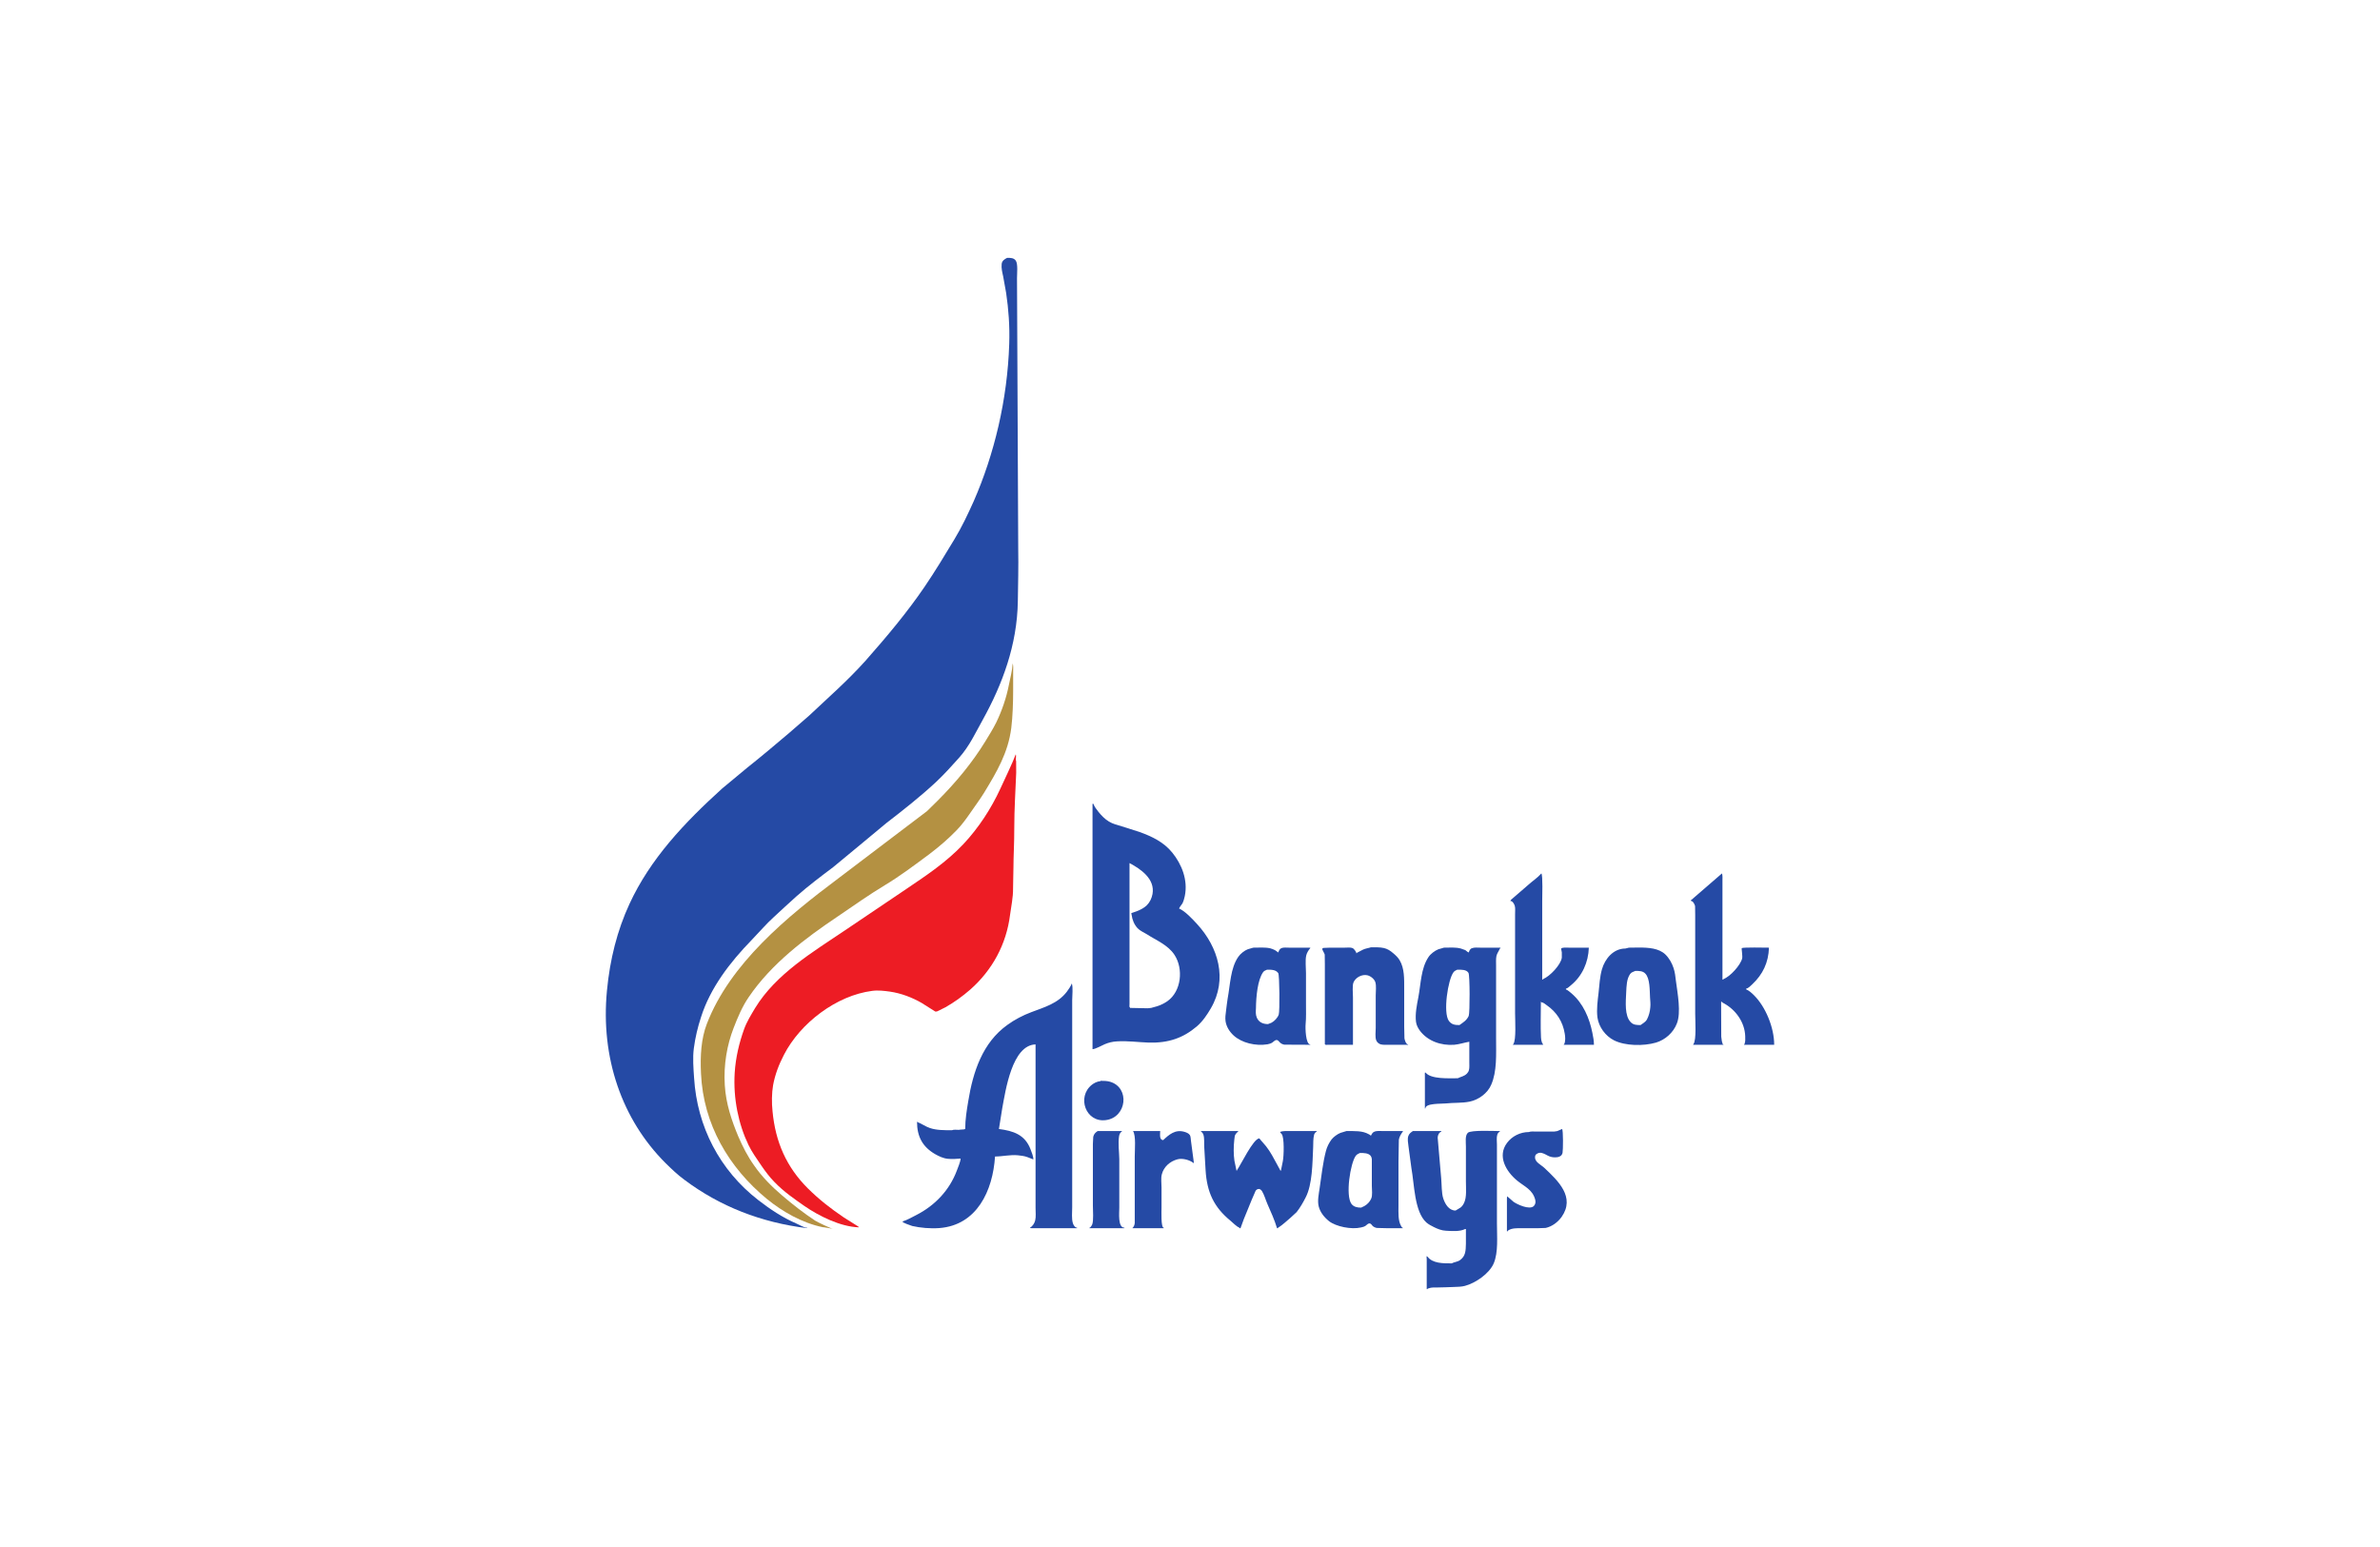
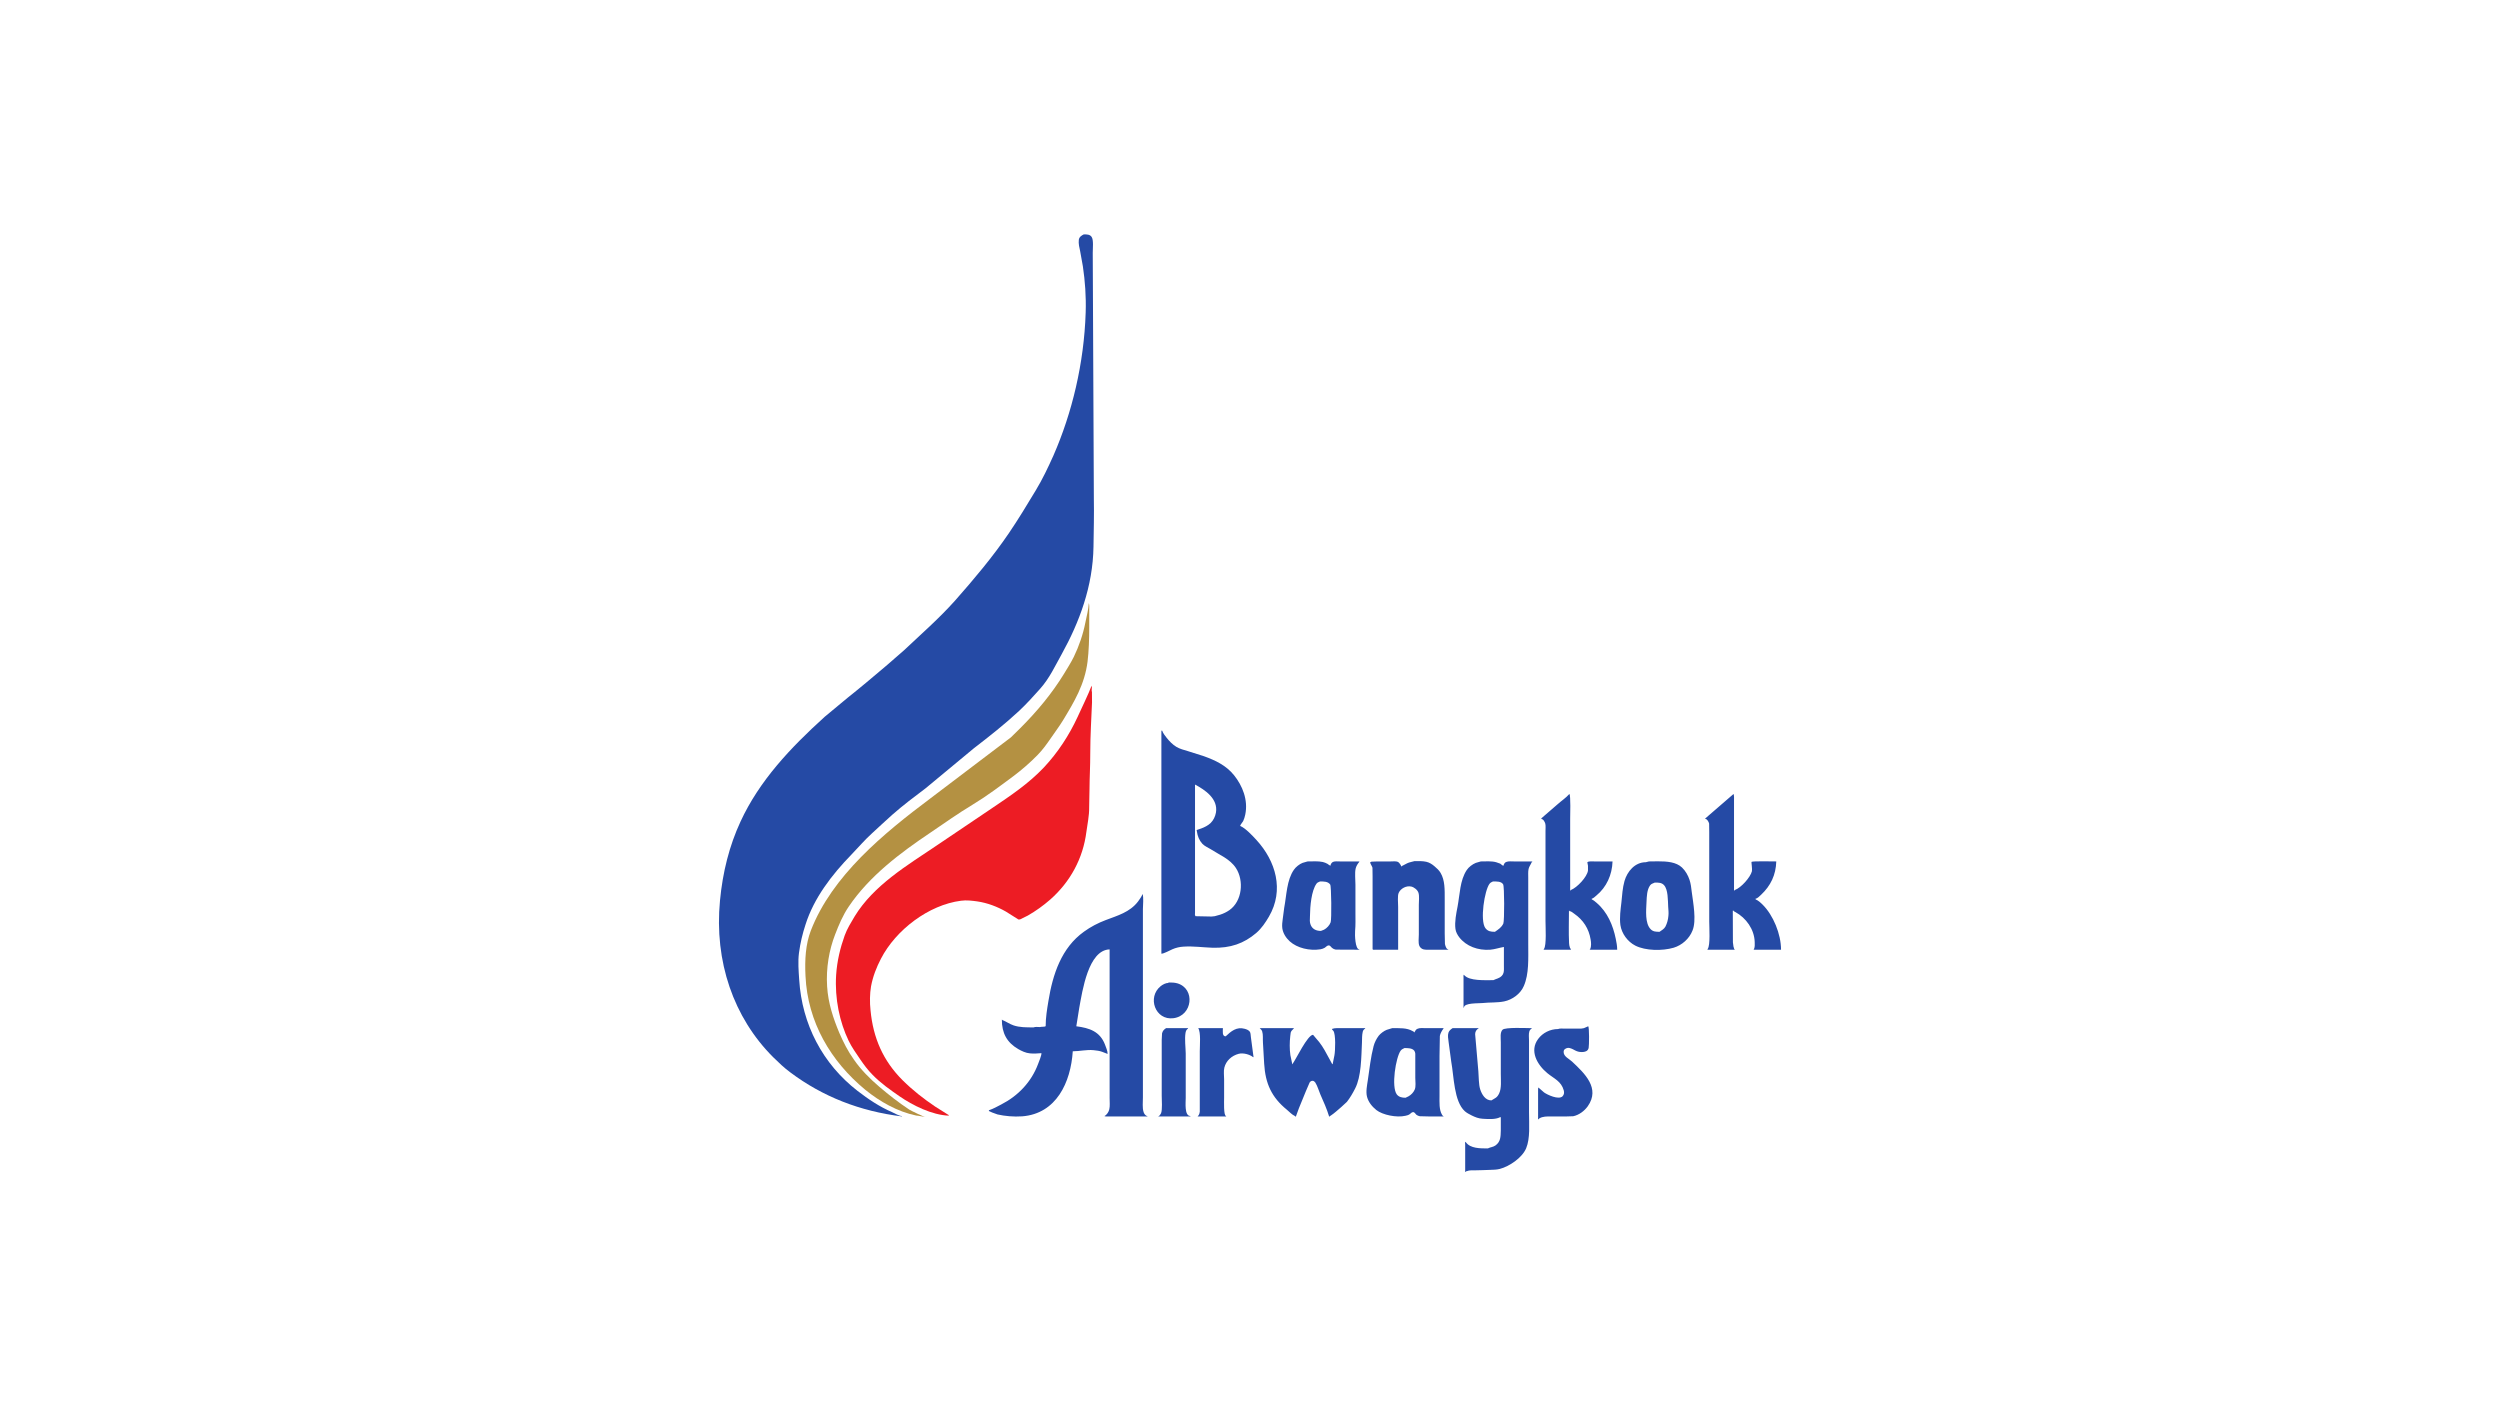
- <svg xmlns="http://www.w3.org/2000/svg" height="650" width="1000" viewBox="-78 -114.752 676.003 688.515">
+ <svg xmlns="http://www.w3.org/2000/svg" height="450" width="800" viewBox="-78 -114.752 676.003 688.515">
  <path d="M216.616 242.994v109.2c1.221 0 4.092-1.617 5.362-2.167 1.648-.734 3.596-1.204 5.525-1.3 4.75-.3 9.469.387 14.083.541 8.823.27 15.41-2.07 21.45-7.204 2.666-2.296 4.562-5.18 6.23-8.016 7.61-13.036 3.298-27.256-6.067-37.484-2.007-2.2-5.428-5.872-8.017-6.933 0-.492 1.181-1.808 1.463-2.33.494-1.012.786-2.095 1.029-3.195 1.512-7.237-1.409-14.218-5.471-19.283-3.926-4.883-9.246-7.33-14.733-9.317-2.589-.859-5.217-1.662-7.854-2.492-1.91-.569-3.953-1.07-5.688-2.112-1.842-1.129-3.345-2.68-4.712-4.388-.844-1.06-1.746-2.198-2.221-3.52zm16.466 26.379c4.886 2.605 11.42 6.956 10.238 13.758-.369 1.959-1.195 3.683-2.6 5.092-1.31 1.215-2.947 2.046-4.604 2.654-.67.241-1.36.463-2.059.704-.32 0-.083.488-.054.758.32 2.326 1.142 4.363 2.654 6.013 1.154 1.225 2.705 1.795 4.063 2.654 4.275 2.779 9.486 4.776 12.404 9.262 4.013 6.156 3.067 16.184-3.196 20.584a17.116 17.116 0 01-4.496 2.22c-.911.242-1.787.518-2.708.759-.475.038-1.018.066-1.57.162-2.609-.096-5.228-.124-7.855-.162v-.217c-.398 0-.217-1.179-.217-1.516v-62.726zm183.3 4.604c-1.745 1.988-4.01 3.424-5.959 5.2-2.56 2.21-5.068 4.437-7.637 6.608v.217h-.217v.217c1.047 0 1.781 1.474 2.004 2.275.272 1.032.09 2.47.109 3.629v44.145c0 2.837.56 11.917-.759 13.596v.217h-.216v.162h13.433c0-.337-.362-.705-.488-.975a7.513 7.513 0 01-.433-2.275c-.262-5.278-.054-10.41-.054-15.87.252 0 .217-.025.217.216.804 0 1.737.812 2.329 1.246 4.479 3.088 7.218 7.368 8.07 12.675.253 1.341.395 3.408-.216 4.604 0 .212.035.217-.217.217v.162h13.434c0-1.891-.356-3.626-.705-5.362-1.328-6.562-4.062-13.054-9.316-17.55-.766-.666-1.526-1.328-2.438-1.734v-.379c.737 0 1.723-1.12 2.275-1.516 4.954-4.063 7.695-10.122 7.909-16.684h-8.83c-1.095 0-2.685-.196-3.412.325-.02.03 0 .026 0 .054h-.108c.135.58.199 1.155.325 1.734v2.329c-.398 3.145-5.317 8.346-8.342 9.533v.217h-.38v-34.83c0-1.92.33-11.574-.378-12.403zm80.383 0c-4.528 3.937-9.084 7.862-13.65 11.808-.262 0-.163.154-.163.434.95 0 1.677 1.57 1.842 2.275.02 1.34.025 2.72.054 4.062v43.929c0 2.808.599 11.7-.758 13.38v.216h-.163v.162h13.488c0-.241 0-.162-.271-.162-.097-.454-.278-.974-.433-1.409-.097-.694-.174-1.382-.271-2.058 0-5.162-.054-10.33-.054-15.491h.379c0 .308.65.55.92.704 5.197 2.865 9.232 8.391 9.426 14.625.048 1.186.101 2.467-.325 3.412 0 .212.045.217-.217.217v.162h13.433c0-7.67-3.824-16.912-8.991-22.046-1.047-1.032-2.168-2.078-3.467-2.6v-.379c.873 0 2.068-1.317 2.708-1.896 4.654-4.37 7.227-9.675 7.421-16.304-1.59 0-11.61-.236-12.133.217-.116.039.43 3.604.216 4.55-.736 3.02-5.345 8.147-8.341 9.208v.217h-.433v-43.983c0-1.062.103-2.391-.217-3.25zm-156.216 32.879c-1.193.396-2.505.504-3.63 1.083-.901.425-1.787.974-2.708 1.409v.162h-.162c0-.579-1.112-2.063-1.625-2.275-.95-.425-2.46-.217-3.575-.217h-6.5c-.94.039-1.882.08-2.871.109-.175.096-.402.184-.596.27-.184.55.957 2.004 1.083 2.709 0 1.495.045 2.96.054 4.387v35.588h.163c0 .308.881.162 1.192.162h11.158v-21.016c0-1.863-.389-5.388.27-6.825.98-2.2 3.8-3.638 6.176-3.088 1.415.338 3.104 1.679 3.52 3.088.495 1.61.163 3.978.163 5.85v14.516c0 1.698-.346 4.014.217 5.471.3.859 1.21 1.639 2.112 1.842 1.173.29 2.586.124 3.846.162h8.233v-.162c-.97 0-1.528-2.033-1.625-2.709-.048-1.736-.108-3.428-.108-5.145v-16.684c0-4.785.129-9.263-2.004-12.891-.67-1.197-1.888-2.337-2.925-3.196-1.26-1.1-2.556-1.918-4.117-2.275-1.784-.405-3.783-.325-5.741-.325zm-48.534.108c-1.284-.009-2.62.054-3.845.054-.825.28-1.643.454-2.438.705-1.435.54-3.333 2.017-4.225 3.358-3.539 5.066-3.574 12.396-4.767 18.687-.242 1.776-.51 3.558-.704 5.363-.203 1.428-.42 3.108-.216 4.604.358 2.47 1.767 4.684 3.629 6.392 3.626 3.3 9.745 4.758 15.058 3.9.746-.155 1.492-.363 2.112-.759.572-.366 1.15-1.137 1.896-1.137.766-.03 1.137.821 1.68 1.246a3.744 3.744 0 001.787.812c3.858.029 7.689.016 11.537.054v-.162c-2.045 0-2.232-7.3-2.058-9.046.272-2.837.163-5.946.163-8.937v-13.759c0-2.412-.396-5.664.108-7.854.223-1.071 1.06-2.45 1.787-3.25v-.217h-9.425c-1.105 0-2.54-.179-3.412.217-.805.338-1.131 1.134-1.354 1.896h-.217v-.217c-.368 0-.818-.53-1.137-.704-.747-.396-1.554-.747-2.33-.92-1.12-.247-2.344-.317-3.629-.326zm84.825 0c-1.287-.015-2.595.054-3.846.054-.804.28-1.584.463-2.437.705-1.6.646-3.492 2.054-4.442 3.52-3.354 5.037-3.342 11.85-4.496 17.93-.63 3.203-1.494 7.433-1.029 10.887.184 1.486.97 2.905 1.842 4.062 3.46 4.458 9.214 6.546 15.166 6.121 2.356-.212 4.497-.987 6.717-1.354v9.046c-.03 1.187.128 2.479-.162 3.52-.136.609-.44 1.118-.867 1.572-1.28 1.302-2.585 1.35-4.117 2.112-4.188 0-11.802.448-14.245-2.437h-.163v-.217c-.368 0-.217 1.179-.217 1.517v14.57h.217c0-2.412 7.146-2.008 9.046-2.22 3.52-.396 7.248-.109 10.67-.813 3.976-.82 7.979-3.708 9.588-7.53 2.598-5.924 2.167-13.429 2.167-20.637V315.09c0-1.457-.119-3.094.162-4.387.262-1.187 1.09-2.176 1.517-3.304.32 0 .27-.1.27-.38h-8.883c-1.221 0-2.71-.179-3.737.217-.882.25-1.269 1.105-1.463 1.896-.445 0-1.173-.778-1.57-1.03-.67-.24-1.316-.482-2.005-.703-1.105-.304-2.396-.418-3.683-.434zm82.875 0c-1.49.003-2.953.054-4.388.054-.523.164-1.012.273-1.516.38-5.43 0-9.126 4.605-10.454 9.208-.96 3.3-1.158 7.063-1.517 10.508-.388 3.397-.982 7.412-.488 11.05.62 4.178 3.532 8.145 7.313 10.075 4.993 2.528 13.148 2.65 18.741 1.03 4.111-1.226 7.712-4.446 9.263-8.45 1.997-4.883.3-13.602-.38-18.85-.222-2.017-.472-4.11-1.083-5.905-.707-2.18-1.957-4.416-3.683-6.066-2.872-2.707-7.337-3.044-11.808-3.034zm-165.425 9.859c2.007 0 3.878-.018 4.984 1.516.572.772.73 17.062.216 18.471-.504 1.428-1.883 2.925-3.25 3.63-.504.211-1.003.383-1.516.595-2.308 0-4.111-.854-4.984-2.87-.591-1.38-.456-2.713-.379-4.334.049-4.854.695-12.451 3.196-15.925.446-.647 1.132-.775 1.733-1.083zm84.663 0c1.783 0 4.072-.117 4.983 1.408.65.917.66 17.872.108 19.175-.92 1.988-2.4 2.847-4.116 4.062-2.075 0-3.482-.22-4.713-1.841-2.676-3.725-.404-18.425 2.058-21.667.485-.646 1.01-.8 1.68-1.137zm79.245.541c1.774 0 3.352-.009 4.496 1.246 2.046 2.171 1.874 7.384 2.058 10.617.087 1.38.283 2.988.109 4.387-.146 1.92-.649 3.716-1.463 5.309-.688 1.254-1.833 1.754-2.87 2.545-1.775 0-3.17-.059-4.334-1.245-2.87-2.876-2.243-9.118-2.058-13.325.135-2.837.21-5.983 1.733-8.125.591-.888 1.457-.955 2.33-1.409zm-250.79 5.58c-.495 1.312-1.407 2.554-2.222 3.683-4.023 5.278-10.058 6.9-15.816 9.1-3.733 1.408-7.404 3.304-10.671 5.687-11.042 7.903-15.284 20.902-17.387 33.908-.67 4.005-1.355 8.12-1.355 12.405h-.162c0 .299-2.257.186-2.654.379-.989 0-2.254-.204-3.088.162-3.587 0-6.827.029-9.804-.975-1.997-.666-3.62-1.92-5.579-2.654v-.162h-.162c0 6.6 2.442 11.166 8.016 14.408 1.726.974 3.654 1.93 5.796 2.112 1.871.184 3.815.018 5.58-.108 0 1.293-1.215 4.108-1.68 5.363-3.267 8.722-9.72 15.525-18.037 19.77-1.92.975-3.9 2.142-6.013 2.817v.38c.553.27 1.107.478 1.68.757.872.31 1.673.651 2.545.921 3.636.82 7.93 1.22 12.08.921 16.713-1.312 23.765-16.604 24.753-31.85 3.335 0 6.78-.88 10.184-.541 1.435.144 2.926.32 4.225.812.911.367 1.781.73 2.654 1.03 0-1.525-.825-3.264-1.3-4.605-2.463-6.387-7.582-8.117-14.03-8.937.476-3.06.988-6.067 1.463-9.155 1.503-8.085 4.39-28.182 14.842-28.491v72.8c0 1.775.235 3.933-.163 5.525-.261 1.186-1.146 2.642-2.329 3.25 0 .337 1.744.216 2.113.216h18.85v-.216c-.912 0-1.658-1.265-1.842-1.95-.66-2.017-.325-4.86-.325-7.204v-92.138c0-2.19.439-5.5-.162-7.42zm12.674 43.333v.216c-1.367 0-2.803.8-3.791 1.571-6.777 5.432-2.68 16.876 6.229 15.708 9.375-1.196 10.83-14.409 1.95-17.062-1.348-.396-2.778-.433-4.388-.433zm205.508 21.45c-.679.299-1.395.583-2.113.92-.446.058-.869.15-1.354.217h-8.07c-1 0-2.417-.15-3.25.217-3.84 0-7.525 1.887-9.696 4.82-4.43 5.896-.468 12.701 4.495 16.792 3.268 2.683 6.776 3.91 8.017 8.396.31 1.1.17 2.124-.596 2.925-1.9 1.853-7.417-.728-9.046-1.896-.862-.733-1.702-1.487-2.545-2.22v-.163c-.466 0-.36.77-.38 1.137-.01 4.767 0 9.559 0 14.354h.38c0-.25.051-.263.216-.379 1.639-1.042 3.694-.975 5.904-.975h7.475c1.067-.029 2.165-.089 3.25-.108 2.822-.618 5.36-2.492 7.096-4.875 6.215-8.82-1.516-16.084-7.691-21.883-1.387-1.322-4.136-2.468-4.117-4.659 0-.743.192-1.213.812-1.57.592-.406 1.417-.62 2.221-.38 2.24.589 2.938 1.95 5.904 1.95.737 0 1.433-.099 2.005-.379.736-.299 1.125-.92 1.3-1.625.252-1.129.355-10.192-.217-10.616zm-35.262.812c-3.083.027-6.033.24-6.663.867-1.328 1.283-.867 4.114-.867 6.12v15.492c0 3.204.42 7.021-.812 9.588-1.067 2.2-1.96 2.245-3.792 3.412-3.025 0-4.676-2.98-5.47-5.362-.796-2.413-.68-6.255-.921-8.938-.524-6.05-1.057-12.105-1.571-18.146.029-1.158.597-2.283 1.625-2.708v-.217h-12.675c-.882.608-1.626 1.125-2.004 2.167-.475 1.37-.12 3.122.054 4.55.426 3.232.854 6.463 1.3 9.696 1.338 7.237 1.291 19.413 6.662 24.266 1.028.888 2.147 1.441 3.359 2.059 1.6.79 3.39 1.538 5.416 1.625 2.637.144 6.152.438 8.45-.759h.38v6.5c-.078 3.127-.11 5.518-2.6 7.313-1.164.83-2.517.826-3.738 1.462-3.723 0-8.569.074-10.78-3.033h-.216v-.217c-.32 0-.108 1.046-.108 1.355v13.379h.325c0-.338.373-.322.596-.38 1.144-.492 2.621-.35 4.008-.379 2.259-.067 4.775-.09 7.15-.216 1.61-.049 3.446-.083 4.929-.488 4.624-1.216 10.86-5.405 12.837-10.075 2.056-4.979 1.409-11.633 1.409-17.712v-34.992c0-1.466-.255-3.238.162-4.55.175-.588.614-1.074 1.138-1.354v-.217c-1.29 0-4.5-.134-7.584-.108zm-46.367.054c-.749.01-1.476.119-2.004.38-.766.308-1.02 1.007-1.408 1.624v.163h-.109c0-.319-.585-.55-.866-.704-2.812-1.621-6.283-1.409-9.967-1.409-.863.3-1.762.562-2.654.813-1.319.511-3.053 1.767-3.954 2.925-1.106 1.476-2.017 3.277-2.492 5.091-1.396 5.346-1.993 11.072-2.817 16.63-.368 2.508-1.058 5.67-.379 8.179.65 2.499 2.408 4.728 4.55 6.445 3.054 2.413 9.951 3.83 14.246 2.817.775-.154 1.418-.334 2.058-.758.514-.338.966-1 1.625-1.03.824-.057 1.13.803 1.625 1.246.514.406 1.088.633 1.68.759 1.463.029 2.933.08 4.387.108h7.258v-.162c-.33 0-.53-.4-.704-.65-1.512-2.51-1.246-5.988-1.246-9.317v-19.5c.049-3.232.114-6.479.163-9.75.164-1.158 1.04-2.741 1.787-3.629v-.217h-8.558c-.684 0-1.472-.063-2.221-.054zm-125.07.054c-1.047.705-1.63 1.292-1.95 2.546-.068 1.061-.085 2.125-.163 3.196v27.354c0 2.22.393 6.793-.325 8.558-.233.55-.577.891-.975 1.354h-.27v.217h15.6v-.217c-2.996 0-2.276-6.612-2.276-8.937v-21.612c-.048-3.146-.593-6.955-.108-10.13.155-.849.46-1.716 1.246-2.112v-.217h-10.78zm15.762 0c1.357 2.046.758 8.359.758 11.321-.02 9.89 0 19.739 0 29.63-.097.732-.264 1.355-.758 1.895v.162h-.217v.217h13.867v-.217c-1.309 0-.975-7.432-.975-8.937v-8.992c0-1.833-.318-4.024.108-5.741.844-3.426 3.663-5.884 6.988-6.771 2.268-.618 5.515.332 7.096 1.625h.216c-.436-3.242-.844-6.543-1.3-9.804-.135-.801-.08-1.964-.487-2.6-.563-.82-1.6-1.212-2.492-1.463-4.043-1.158-6.773 1.242-9.37 3.683-1.833 0-1.355-2.6-1.355-4.008h-12.079zm30.117 0c.523.521.988.934 1.191 1.571.533 1.65.253 3.701.38 5.525.184 3.425.392 6.866.595 10.292.592 9.822 3.707 16.493 11.104 22.533 1.26 1.042 2.49 2.45 3.955 3.087 0 .3.196.217.487.217.504-1.312.949-2.667 1.463-4.008 1.192-2.866 2.328-5.776 3.52-8.613a503.767 503.767 0 011.734-4.008c.339-.521.936-.909 1.625-.813.465.097.856.446 1.137.813 1.105 1.746 1.677 3.988 2.492 5.85 1.512 3.416 3.213 7.2 4.279 10.78h.38c0-.252.184-.255.378-.38 1.833-1.187 3.504-2.797 5.2-4.225a86.076 86.076 0 012.763-2.546c1.56-1.988 2.874-4.271 4.008-6.5 3.044-5.857 3.02-15.271 3.358-22.479.059-1.862-.018-3.639.38-5.308.126-.676.57-1.233 1.191-1.571v-.217h-11.32c-1.687 0-3.563-.17-4.93.38-.116.24.476.67.65.92 1.26 1.467.978 9.825.542 12.025-.29 1.428-.586 2.919-.867 4.28h-.216c-.446-.879-.959-1.792-1.463-2.709-1.493-2.75-2.951-5.616-4.929-8.125-.93-1.216-2.048-2.266-2.98-3.52-2.685 0-8.395 12.062-9.966 14.137v.216h-.216c-.31-1.428-.62-2.92-.921-4.387-.437-2.933-.394-6.4-.054-9.37.077-.541.13-1.14.216-1.68.194-.676.728-1.324 1.3-1.788v-.162h.271v-.217H264.77zm70.85 9.75c1.706 0 3.793-.012 4.82 1.3.281.396.42.859.488 1.409v11.862c0 1.775.402 4.354-.325 5.85-.572 1.293-1.71 2.482-2.98 3.196-.504.241-.958.463-1.462.704-1.726 0-3.251-.313-4.28-1.625-2.8-3.763-.508-18.15 1.897-21.45.484-.637 1.192-.937 1.841-1.246z" fill="#254aa5" />
  <path d="M182.446 220.97c.369 1.13-.203 2.142.175 3.05 0 1.746.029 3.425.029 5.19-.33 8.154-.853 16.182-.853 24.306 0 7.546-.369 12.766-.369 17.648.04 1.283-.223 8.124-.174 9.379.048 4.178-.834 8.028-1.357 11.993-1.639 12.95-7.834 24.432-17.693 33.135-3.5 3.049-7.087 5.616-10.975 7.844-1.221.59-2.453 1.226-3.693 1.834-.136.029-.243.087-.417.087h-.504a488.177 488.177 0 00-6.04-3.812c-4.237-2.44-9.104-4.313-14.155-5.046-2.414-.328-5.235-.695-7.862-.328-15.88 2.016-31.983 14.29-39.264 28.426-2.21 4.274-3.916 8.577-4.847 13.556-.601 3.484-.66 7.941-.242 11.637 1.29 13.682 6.224 24.817 15.715 34.283 5.05 5.007 10.296 9.07 15.9 12.862 2.054 1.273 4.178 2.586 6.204 3.907.203.087.368.087.368.396h.233v.174c-8.357-.27-17.887-5.124-24.218-9.485-4.634-3.242-9.132-6.32-13.252-10.575-2.278-2.287-4.188-4.883-5.943-7.44-2.026-3-4.169-5.953-5.73-9.195-4.382-9.1-6.844-20.581-6.117-32.112.446-6.908 2.007-13.315 4.16-19.336 1.201-3.358 3.111-6.388 4.914-9.437 9.346-15.294 25.769-24.981 39.991-34.591 9.18-6.147 18.333-12.4 27.533-18.565 8.803-5.953 17.547-11.752 25.129-19.761 6.883-7.324 12.419-15.901 16.471-24.663 1.687-3.724 5.487-11.54 6.883-15.36" fill="#ed1c24" />
  <path d="M181.08 180.512c.368 1.033.213 2.5.213 3.783v8.24c0 5.288-.214 11.694-.825 16.644-1.415 11.212-6.553 19.732-12.108 28.89-1.93 3.135-4.12 5.982-6.156 9.002-1.833 2.653-3.81 5.374-6.098 7.719-3.742 3.86-7.824 7.362-11.954 10.479-6.602 4.91-12.981 9.735-19.961 13.952-7.107 4.274-13.873 9.099-20.728 13.74-14.639 9.832-29.704 21.102-39.893 36.116-2.9 4.255-4.877 8.983-6.71 13.74-2.888 7.459-4.488 16.278-3.906 25.406.504 8.279 3.044 15.727 5.991 22.78 1.968 4.546 4.198 8.974 7.145 13.066 3.345 4.863 7.863 9.407 12.497 13.344 4.74 4.033 9.471 7.729 14.561 11.087.698.492 7.184 3.628 7.95 3.628 0 .067-4.537-.82-4.537-.695-9.249-1.92-17.906-6.909-24.848-12.553-16.995-13.982-28.328-33.25-29.346-55.81-.397-7.873.058-15.544 2.598-22.144 10.364-26.863 35.619-47.598 58.527-64.754 7.989-6.079 15.977-12.158 23.966-18.17 5.148-3.907 10.315-7.815 15.482-11.732a341.528 341.528 0 014.625-4.545c8.24-8.24 15.492-16.972 21.367-26.563 1.667-2.74 3.393-5.471 4.818-8.327 2.511-5.201 4.508-10.933 5.652-16.8.62-3.116 1.503-6.261 1.677-9.523" fill="#b49142" />
  <path d="M178.627 0c1.512 0 2.995 0 3.839 1.254 1.018 1.457.543 5.645.543 7.758.077 10.489.542 114.128.542 120.65.146 7.189-.067 15.883-.174 23.158-.29 19.626-6.99 37.177-15.55 52.664-3.268 5.828-5.963 11.82-10.597 17.01-3.286 3.687-6.602 7.353-10.237 10.779-7.145 6.648-14.678 12.553-22.24 18.38-7.853 6.533-15.696 13.066-23.558 19.53-5.526 4.16-11.062 8.318-16.355 12.988-3.403 2.991-6.622 6.108-9.995 9.157-3.471 3.145-6.583 6.802-9.889 10.228-9.772 10.044-18.498 21.44-22.589 34.408-1.473 4.525-2.53 8.886-3.19 13.836-.562 4.236-.183 8.916.107 13.161 1.358 21.797 11.45 41.124 28.542 54.382 5.322 4.12 10.877 7.815 16.956 10.44 1.221.521 3.45 1.891 4.78 1.891v.183c-20.476-2.508-38.828-9.706-54.582-21.526-3.015-2.2-5.74-4.825-8.415-7.45C7.146 383.488-2.374 355.989.505 326.154c1.31-13.894 4.576-26.833 10.034-38.624 9.23-19.993 24.334-36.04 41.252-51.352 3.742-3.088 7.435-6.146 11.11-9.224 6.388-5.076 12.583-10.296 18.875-15.641a3481.94 3481.94 0 018.706-7.565c8.483-7.999 17.305-15.699 25.129-24.46 9.404-10.653 18.468-21.44 26.263-32.884 4.692-6.899 8.958-13.981 13.214-21.034 3.315-5.462 6.059-11.27 8.676-17.098 9.123-20.852 14.988-45.1 15.783-70.013.262-7.941-.31-15.39-1.366-22.569-.437-2.47-.863-4.95-1.338-7.449-.369-1.708-.883-3.628-.66-5.529.175-1.457 1.31-2.132 2.443-2.711" fill="#254aa5" />
</svg>
